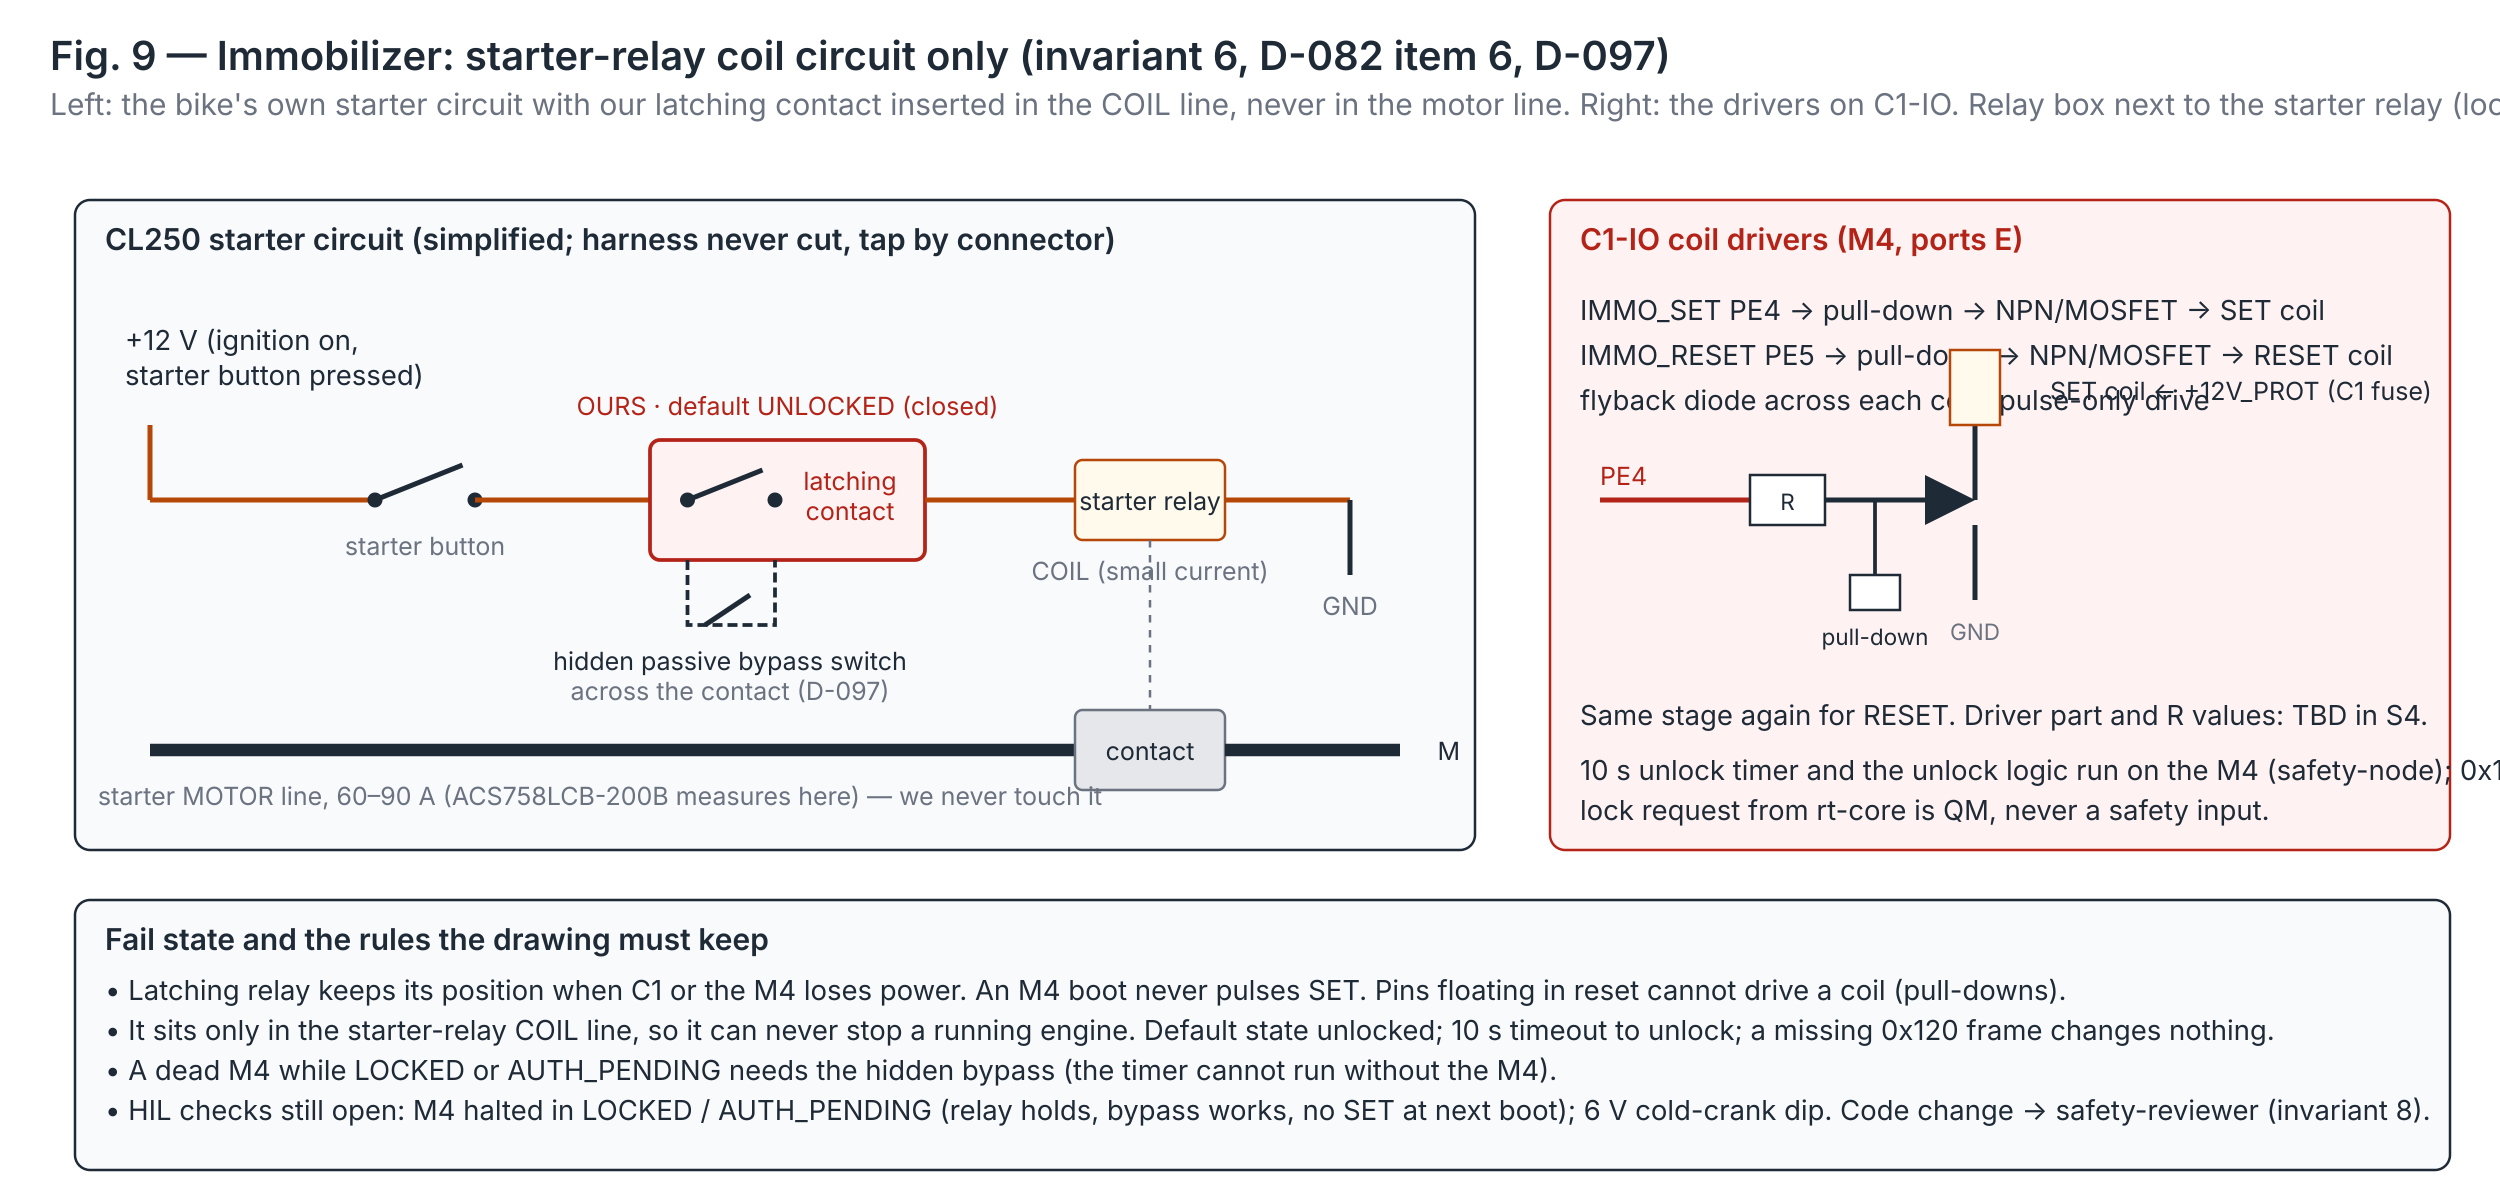
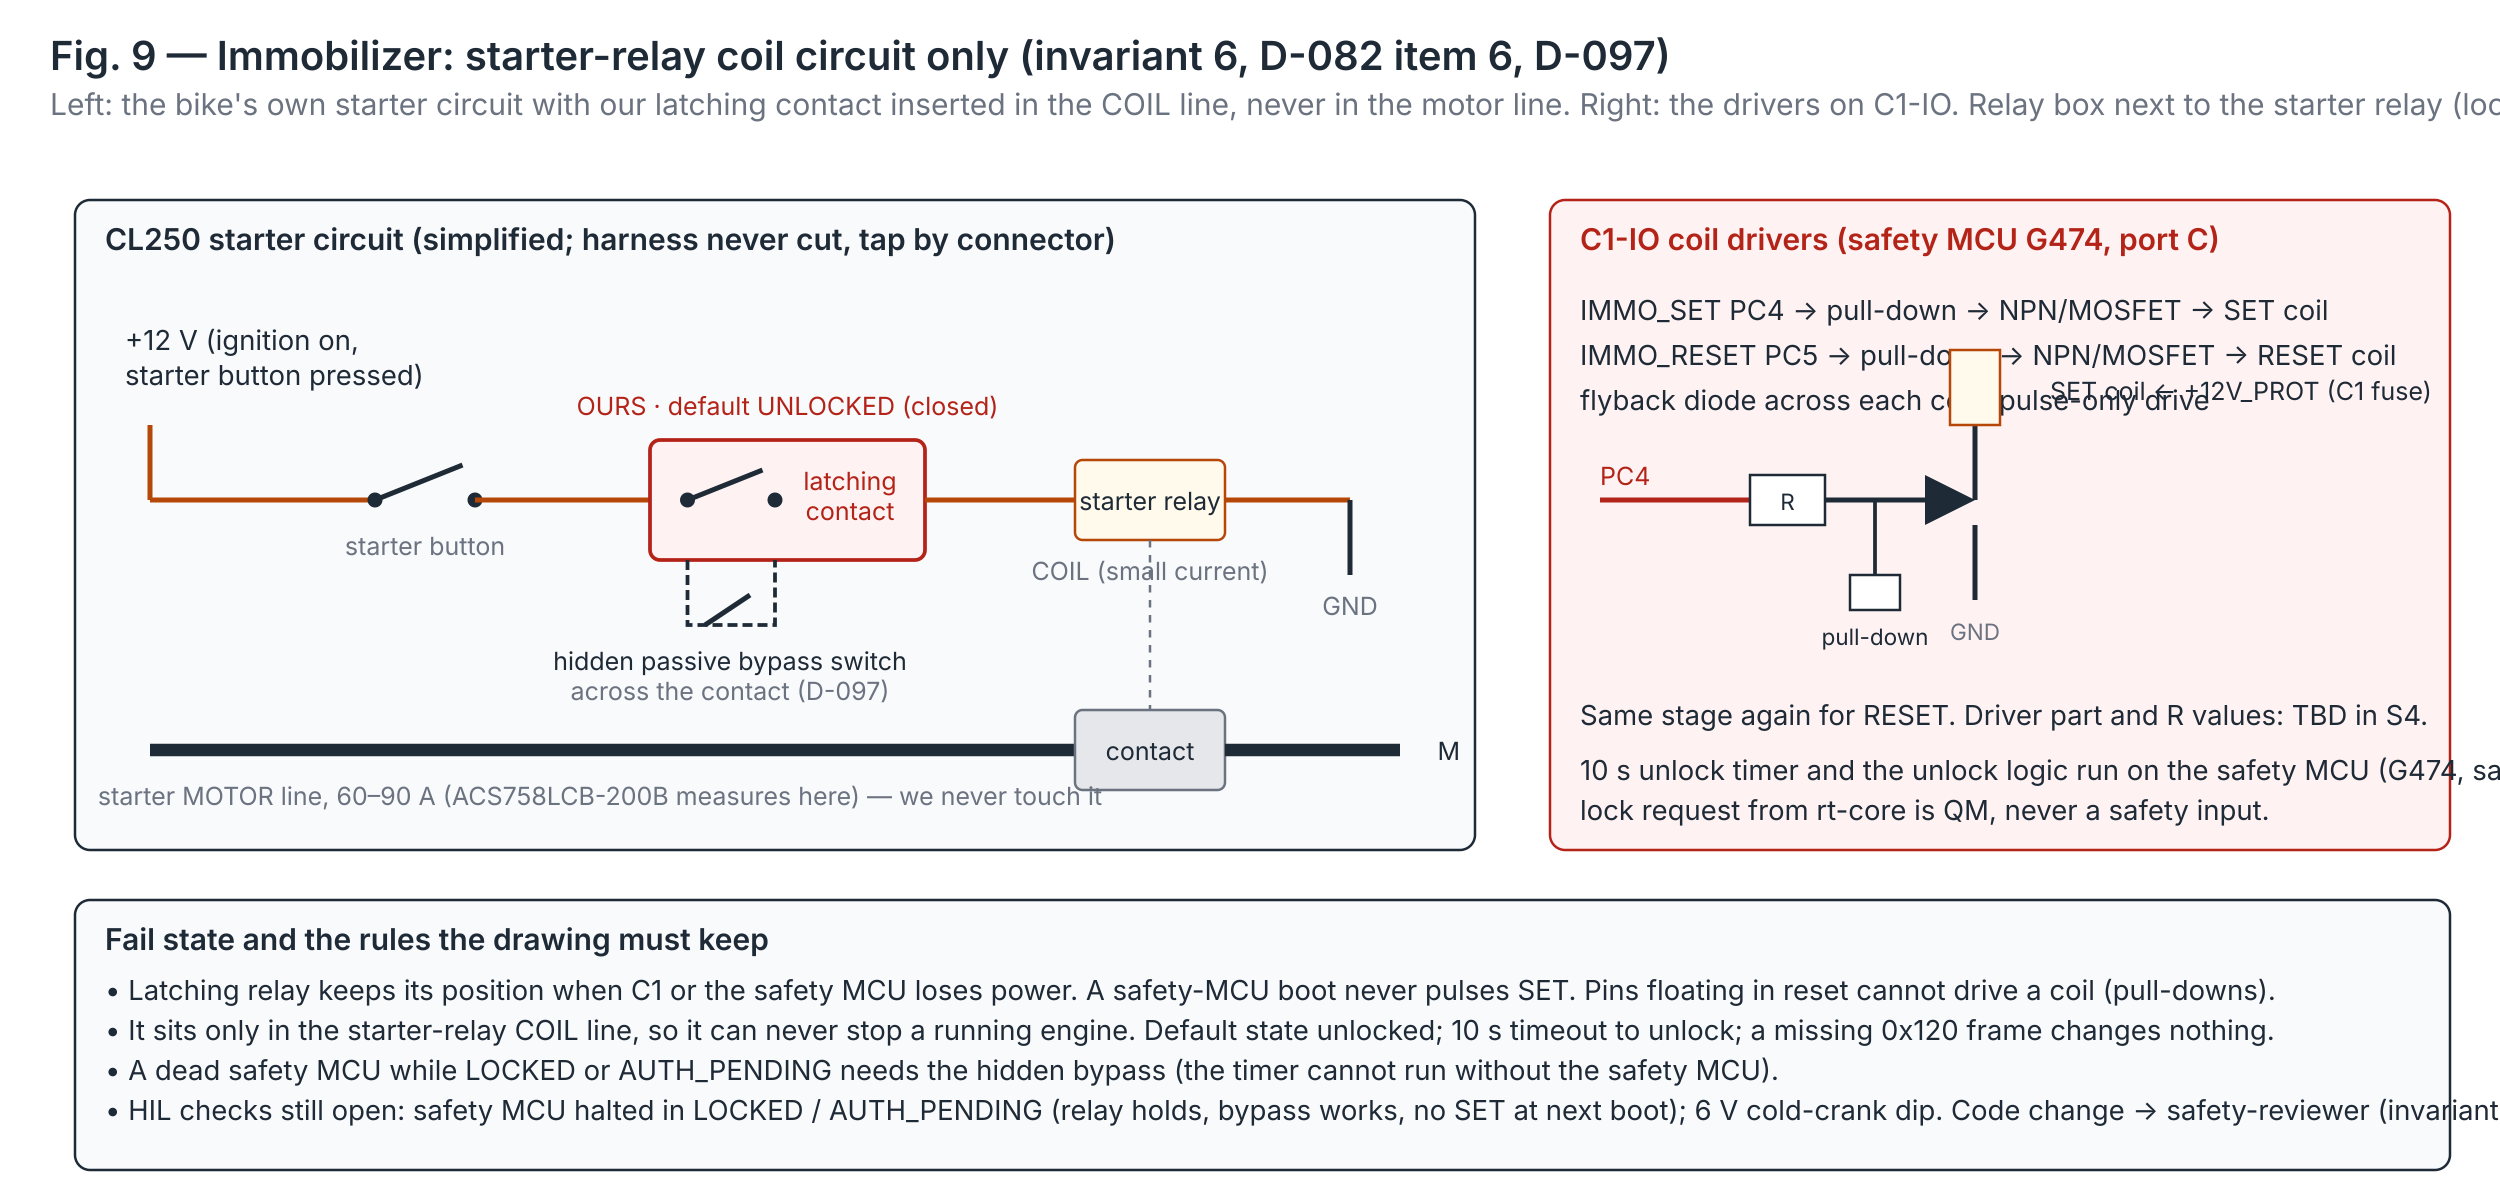
- <svg xmlns="http://www.w3.org/2000/svg" viewBox="0 0 1000 480" font-family="Inter, 'Segoe UI', Helvetica, Arial, sans-serif" font-size="12" role="img" aria-label="Immobilizer: a latching relay contact in series with the starter-relay coil circuit only, with a hidden passive bypass switch across that contact; the M4 drives SET and RESET coil pulses through drivers with gate pull-downs and flyback diodes; the relay keeps its state on power loss and can never stop a running engine">
+ <svg xmlns="http://www.w3.org/2000/svg" viewBox="0 0 1000 480" font-family="Inter, 'Segoe UI', Helvetica, Arial, sans-serif" font-size="12" role="img" aria-label="Immobilizer: a latching relay contact in series with the starter-relay coil circuit only, with a hidden passive bypass switch across that contact; the safety MCU (G474) drives SET and RESET coil pulses through drivers with gate pull-downs and flyback diodes; the relay keeps its state on power loss and can never stop a running engine">
  <defs>
    <marker id="a" viewBox="0 0 10 10" refX="9" refY="5" markerWidth="7" markerHeight="7" orient="auto">
      <path d="M0 0L10 5L0 10z" fill="#1f2a37" />
    </marker>
  </defs>
  <rect width="1000" height="480" fill="#ffffff" />
  <text x="20" y="28" font-size="16" font-weight="600" fill="#1f2a37">Fig. 9 — Immobilizer: starter-relay coil circuit only (invariant 6, D-082 item 6, D-097)</text>
  <text x="20" y="46" fill="#6b7280">Left: the bike's own starter circuit with our latching contact inserted in the COIL line, never in the motor line. Right: the drivers on C1-IO. Relay box next to the starter relay (location CONFIRM).</text>
  <rect x="30" y="80" width="560" height="260" rx="6" fill="#f8fafc" stroke="#1f2a37" />
  <text x="42" y="100" font-weight="600" fill="#1f2a37">CL250 starter circuit (simplified; harness never cut, tap by connector)</text>
  <text x="50" y="140" font-size="11" fill="#1f2a37">+12 V (ignition on,</text>
  <text x="50" y="154" font-size="11" fill="#1f2a37">starter button pressed)</text>
  <line x1="60" y1="170" x2="60" y2="200" stroke="#b54708" stroke-width="2" />
  <line x1="60" y1="200" x2="150" y2="200" stroke="#b54708" stroke-width="2" />
  <line x1="150" y1="200" x2="185" y2="186" stroke="#1f2a37" stroke-width="2" />
  <circle cx="150" cy="200" r="3" fill="#1f2a37" />
  <circle cx="190" cy="200" r="3" fill="#1f2a37" />
  <text x="170" y="222" text-anchor="middle" font-size="10" fill="#6b7280">starter button</text>
  <line x1="190" y1="200" x2="260" y2="200" stroke="#b54708" stroke-width="2" />
  <rect x="260" y="176" width="110" height="48" rx="4" fill="#fef3f2" stroke="#b42318" stroke-width="1.5" />
  <line x1="275" y1="200" x2="305" y2="188" stroke="#1f2a37" stroke-width="2" />
  <circle cx="275" cy="200" r="3" fill="#1f2a37" />
  <circle cx="310" cy="200" r="3" fill="#1f2a37" />
  <text x="340" y="196" text-anchor="middle" font-size="10" fill="#b42318">latching</text>
  <text x="340" y="208" text-anchor="middle" font-size="10" fill="#b42318">contact</text>
  <text x="315" y="166" text-anchor="middle" font-size="10" fill="#b42318">OURS · default UNLOCKED (closed)</text>
  <path d="M275 224 L275 250 L310 250 L310 224" fill="none" stroke="#1f2a37" stroke-width="1.5" stroke-dasharray="4 2" />
  <line x1="282" y1="250" x2="300" y2="238" stroke="#1f2a37" stroke-width="2" />
  <text x="292" y="268" text-anchor="middle" font-size="10" fill="#1f2a37">hidden passive bypass switch</text>
  <text x="292" y="280" text-anchor="middle" font-size="10" fill="#6b7280">across the contact (D-097)</text>
  <line x1="370" y1="200" x2="430" y2="200" stroke="#b54708" stroke-width="2" />
  <rect x="430" y="184" width="60" height="32" rx="3" fill="#fffaeb" stroke="#b54708" />
  <text x="460" y="204" text-anchor="middle" font-size="10" fill="#1f2a37">starter relay</text>
  <text x="460" y="232" text-anchor="middle" font-size="10" fill="#6b7280">COIL (small current)</text>
  <line x1="490" y1="200" x2="540" y2="200" stroke="#b54708" stroke-width="2" />
  <line x1="540" y1="200" x2="540" y2="230" stroke="#1f2a37" stroke-width="2" />
  <text x="540" y="246" text-anchor="middle" font-size="10" fill="#6b7280">GND</text>
  <line x1="60" y1="300" x2="430" y2="300" stroke="#1f2a37" stroke-width="5" />
  <rect x="430" y="284" width="60" height="32" rx="3" fill="#e5e7eb" stroke="#6b7280" />
  <text x="460" y="304" text-anchor="middle" font-size="10" fill="#1f2a37">contact</text>
  <line x1="490" y1="300" x2="560" y2="300" stroke="#1f2a37" stroke-width="5" />
  <text x="575" y="304" font-size="10" fill="#1f2a37">M</text>
  <text x="240" y="322" text-anchor="middle" font-size="10" fill="#6b7280">starter MOTOR line, 60–90 A (ACS758LCB-200B measures here) — we never touch it</text>
  <line x1="460" y1="216" x2="460" y2="284" stroke="#6b7280" stroke-dasharray="3 3" />
  <rect x="620" y="80" width="360" height="260" rx="6" fill="#fef3f2" stroke="#b42318" />
-   <text x="632" y="100" font-weight="600" fill="#b42318">C1-IO coil drivers (M4, ports E)</text>
+   <text x="632" y="100" font-weight="600" fill="#b42318">C1-IO coil drivers (safety MCU G474, port C)</text>
  <g font-size="11" fill="#1f2a37">
-     <text x="632" y="128">IMMO_SET  PE4  → pull-down → NPN/MOSFET → SET coil</text>
-     <text x="632" y="146">IMMO_RESET PE5 → pull-down → NPN/MOSFET → RESET coil</text>
+     <text x="632" y="128">IMMO_SET  PC4  → pull-down → NPN/MOSFET → SET coil</text>
+     <text x="632" y="146">IMMO_RESET PC5 → pull-down → NPN/MOSFET → RESET coil</text>
    <text x="632" y="164">flyback diode across each coil · pulse-only drive</text>
  </g>
  <line x1="640" y1="200" x2="700" y2="200" stroke="#b42318" stroke-width="2" />
-   <text x="640" y="194" font-size="10" fill="#b42318">PE4</text>
+   <text x="640" y="194" font-size="10" fill="#b42318">PC4</text>
  <rect x="700" y="190" width="30" height="20" fill="#ffffff" stroke="#1f2a37" />
  <text x="715" y="204" text-anchor="middle" font-size="9" fill="#1f2a37">R</text>
  <line x1="730" y1="200" x2="770" y2="200" stroke="#1f2a37" stroke-width="2" />
  <line x1="750" y1="200" x2="750" y2="230" stroke="#1f2a37" stroke-width="1.5" />
  <rect x="740" y="230" width="20" height="14" fill="#ffffff" stroke="#1f2a37" />
  <text x="750" y="258" text-anchor="middle" font-size="9" fill="#1f2a37">pull-down</text>
  <polygon points="770,190 790,200 770,210" fill="#1f2a37" />
  <line x1="790" y1="200" x2="790" y2="170" stroke="#1f2a37" stroke-width="2" />
  <rect x="780" y="140" width="20" height="30" fill="#fffaeb" stroke="#b54708" />
  <text x="820" y="160" font-size="10" fill="#1f2a37">SET coil ← +12V_PROT (C1 fuse)</text>
  <line x1="790" y1="210" x2="790" y2="240" stroke="#1f2a37" stroke-width="2" />
  <text x="790" y="256" text-anchor="middle" font-size="9" fill="#6b7280">GND</text>
  <text x="632" y="290" font-size="11" fill="#1f2a37">Same stage again for RESET. Driver part and R values: TBD in S4.</text>
-   <text x="632" y="312" font-size="11" fill="#1f2a37">10 s unlock timer and the unlock logic run on the M4 (safety-node); 0x120</text>
+   <text x="632" y="312" font-size="11" fill="#1f2a37">10 s unlock timer and the unlock logic run on the safety MCU (G474, safety-node, D-118); 0x120</text>
  <text x="632" y="328" font-size="11" fill="#1f2a37">lock request from rt-core is QM, never a safety input.</text>
  <rect x="30" y="360" width="950" height="108" rx="6" fill="#f8fafc" stroke="#1f2a37" />
  <text x="42" y="380" font-weight="600" fill="#1f2a37">Fail state and the rules the drawing must keep</text>
  <g font-size="11" fill="#1f2a37">
-     <text x="42" y="400">• Latching relay keeps its position when C1 or the M4 loses power. An M4 boot never pulses SET. Pins floating in reset cannot drive a coil (pull-downs).</text>
+     <text x="42" y="400">• Latching relay keeps its position when C1 or the safety MCU loses power. A safety-MCU boot never pulses SET. Pins floating in reset cannot drive a coil (pull-downs).</text>
    <text x="42" y="416">• It sits only in the starter-relay COIL line, so it can never stop a running engine. Default state unlocked; 10 s timeout to unlock; a missing 0x120 frame changes nothing.</text>
-     <text x="42" y="432">• A dead M4 while LOCKED or AUTH_PENDING needs the hidden bypass (the timer cannot run without the M4).</text>
-     <text x="42" y="448">• HIL checks still open: M4 halted in LOCKED / AUTH_PENDING (relay holds, bypass works, no SET at next boot); 6 V cold-crank dip. Code change → safety-reviewer (invariant 8).</text>
+     <text x="42" y="432">• A dead safety MCU while LOCKED or AUTH_PENDING needs the hidden bypass (the timer cannot run without the safety MCU).</text>
+     <text x="42" y="448">• HIL checks still open: safety MCU halted in LOCKED / AUTH_PENDING (relay holds, bypass works, no SET at next boot); 6 V cold-crank dip. Code change → safety-reviewer (invariant 8).</text>
  </g>
</svg>
